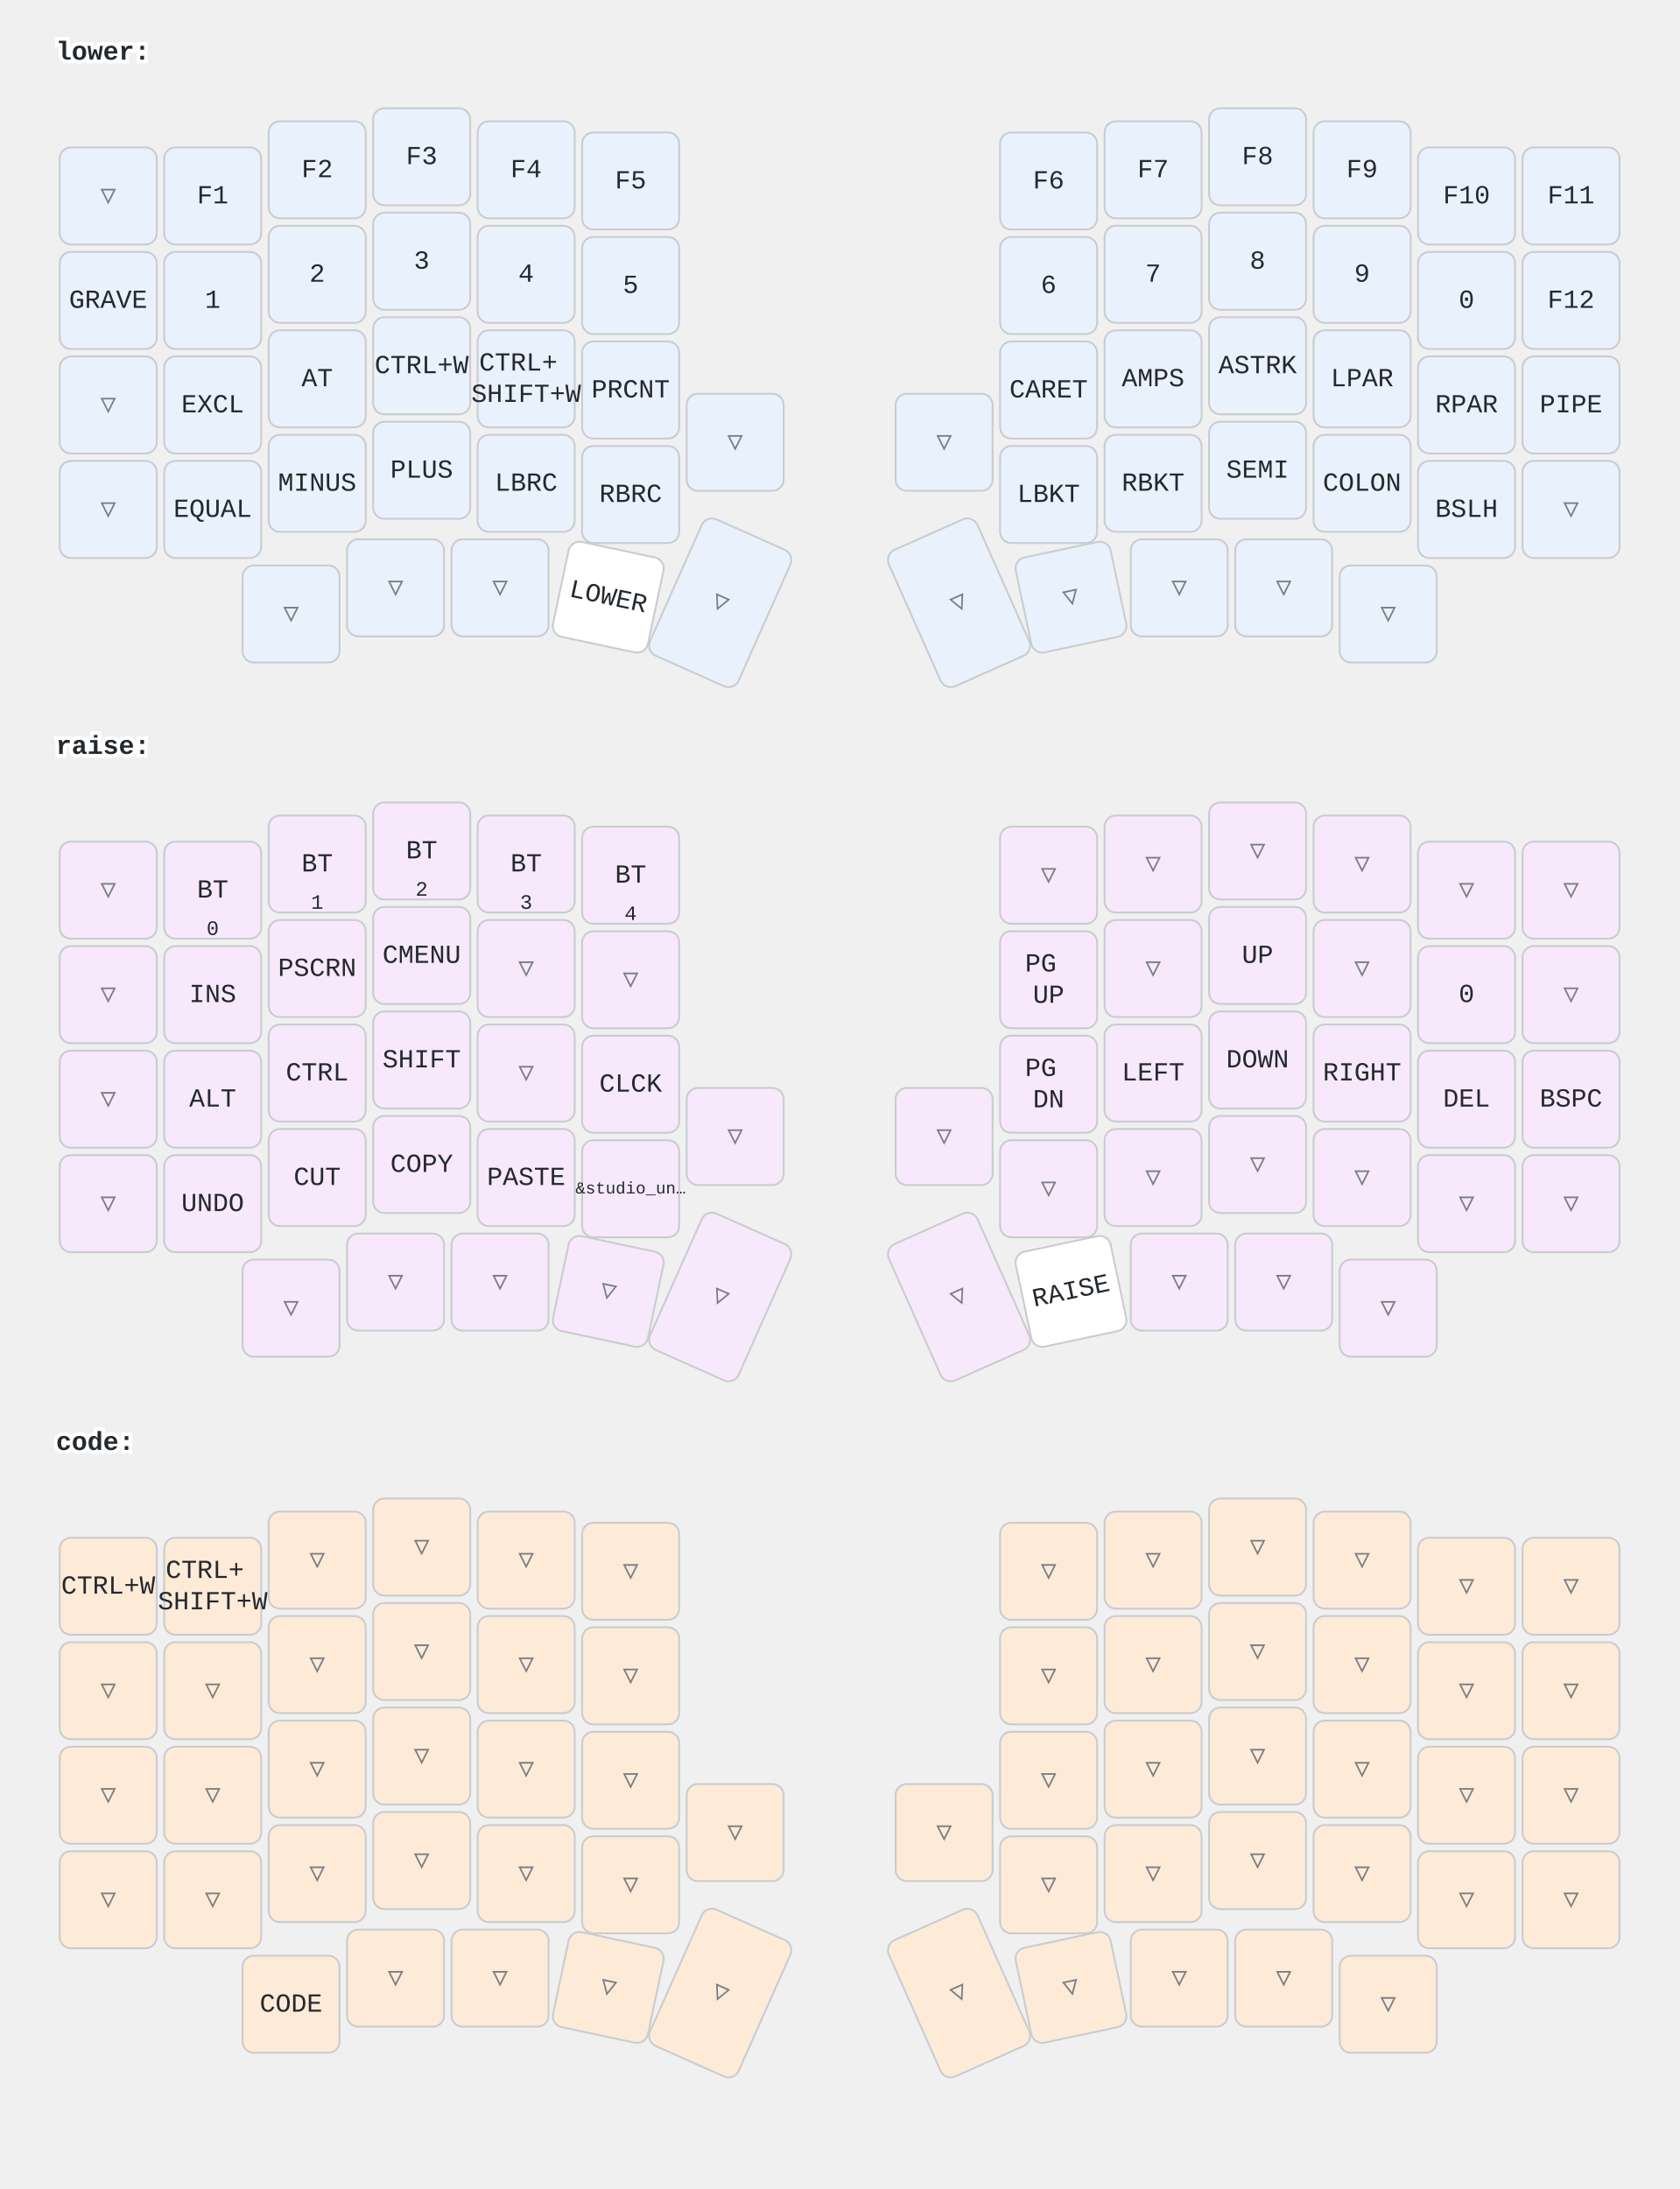
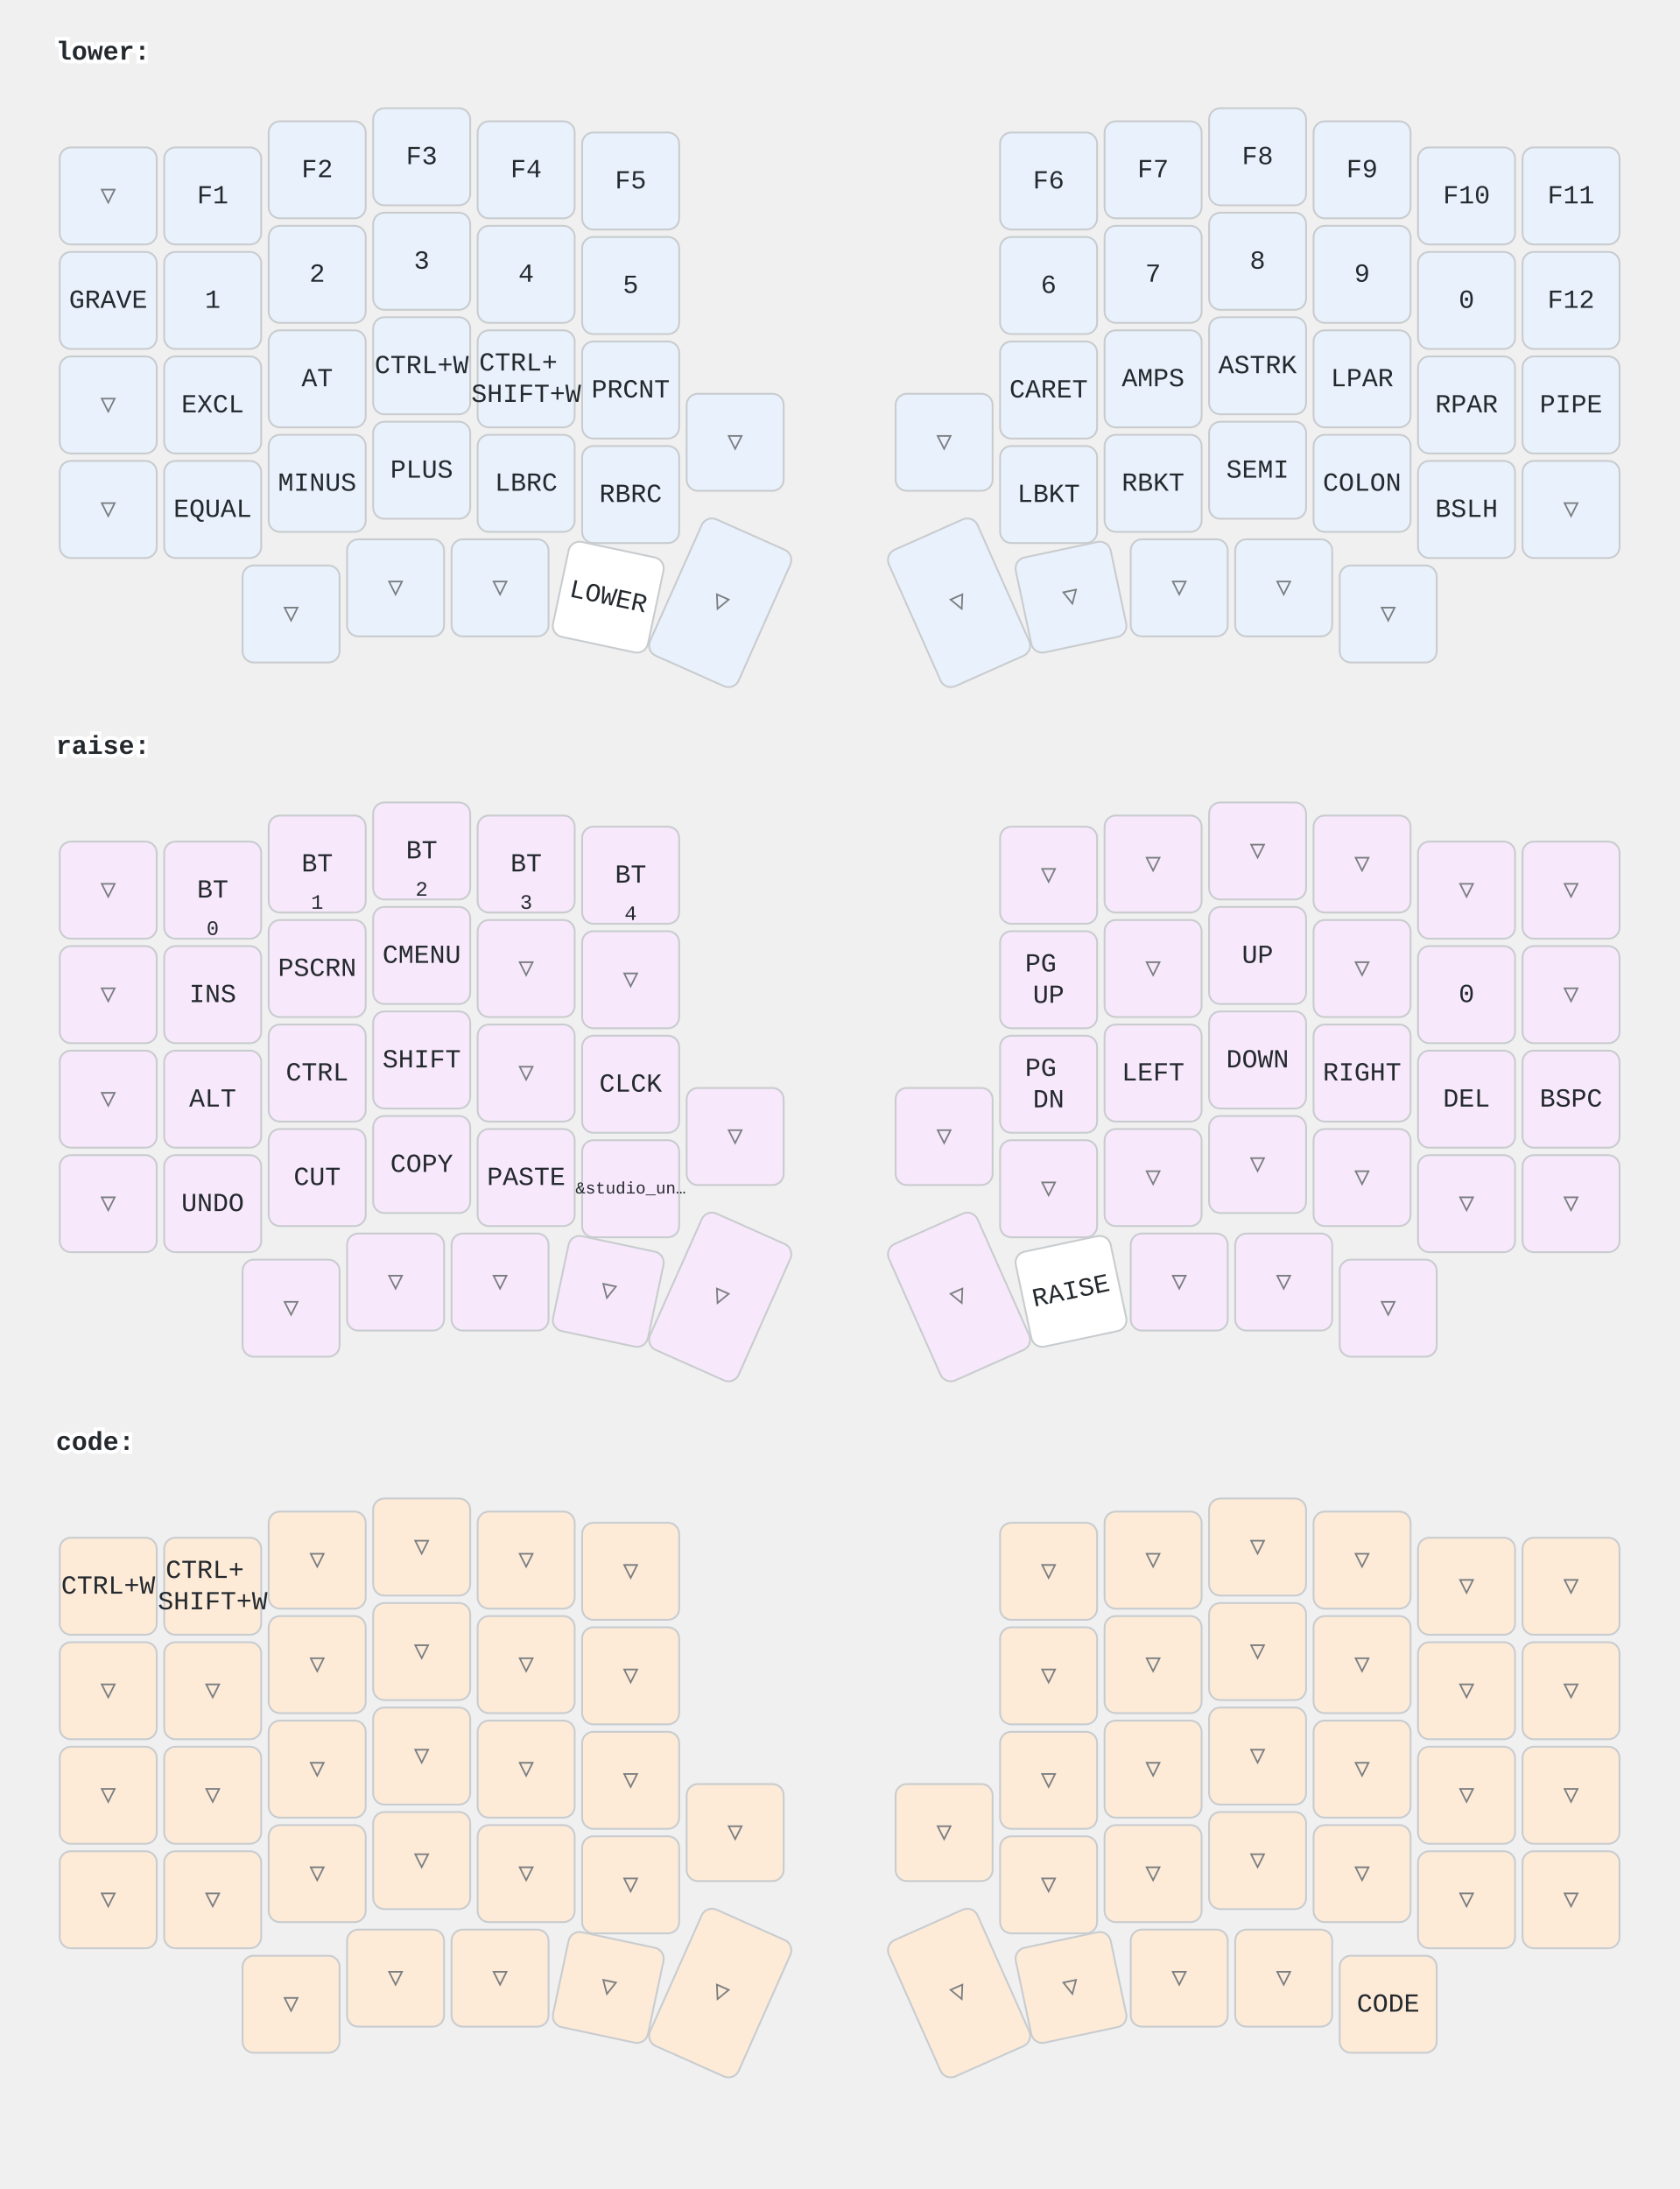
<svg xmlns="http://www.w3.org/2000/svg" width="900" height="1173" viewBox="0 0 900 1173" class="keymap">
  <style>/* inherit to force styles through use tags */
svg path {
    fill: inherit;
}

/* font and background color specifications */
svg.keymap {
    font-family: SFMono-Regular,Consolas,Liberation Mono,Menlo,monospace;
    font-size: 14px;
    font-kerning: normal;
    text-rendering: optimizeLegibility;
    fill: #24292e;
}

/* default key styling */
rect.key {
    fill: #f6f8fa;
}

rect.key, rect.combo {
    stroke: #c9cccf;
    stroke-width: 1;
}

/* default key side styling, only used is draw_key_sides is set */
rect.side {
    filter: brightness(90%);
}

/* color accent for combo boxes */
rect.combo, rect.combo-separate {
    fill: #cdf;
}

/* color accent for held keys */
rect.held, rect.combo.held {
    fill: #fdd;
}

/* color accent for ghost (optional) keys */
rect.ghost, rect.combo.ghost {
    stroke-dasharray: 4, 4;
    stroke-width: 2;
}

text {
    text-anchor: middle;
    dominant-baseline: middle;
}

/* styling for layer labels */
text.label {
    font-weight: bold;
    text-anchor: start;
    stroke: white;
    stroke-width: 4;
    paint-order: stroke;
}

/* styling for optional footer */
text.footer {
    text-anchor: end;
    dominant-baseline: auto;
    stroke: white;
    stroke-width: 4;
    paint-order: stroke;
}

/* styling for combo tap, and key non-tap label text */
text.combo, text.hold, text.shifted, text.left, text.right {
    font-size: 11px;
}

text.hold {
    text-anchor: middle;
    dominant-baseline: auto;
}

text.shifted {
    text-anchor: middle;
    dominant-baseline: hanging;
}

text.left {
    text-anchor: start;
}

text.right {
    text-anchor: end;
}

text.layer-activator {
    text-decoration: underline;
}

/* styling for hold/shifted label text in combo box */
text.combo.hold, text.combo.shifted, text.combo.left, text.combo.right {
    font-size: 8px;
}

/* lighter symbol for transparent keys */
text.trans {
    fill: #7b7e81;
}

/* styling for combo dendrons */
path.combo {
    stroke-width: 1;
    stroke: gray;
    fill: none;
}

/* Start Tabler Icons Cleanup */
/* cannot use height/width with glyphs */
.icon-tabler &gt; path {
    fill: inherit;
    stroke: inherit;
    stroke-width: 2;
}
/* hide tabler's default box */
.icon-tabler &gt; path[stroke="none"][fill="none"] {
    visibility: hidden;
}
/* End Tabler Icons Cleanup */

/* Render labels in uppercase for consistent legends */
text.key,
text.label,
text.combo,
text.hold,
text.shifted,
text.left,
text.right {
  text-transform: uppercase;
}

/* Per-layer key background hues (normal keys only) */
.layer-default rect.key:not(.held) { fill: hsl(42 70% 96%); }
.layer-lower rect.key:not(.held)   { fill: hsl(210 75% 95%); }
.layer-raise rect.key:not(.held)   { fill: hsl(285 70% 95%); }
.layer-code rect.key:not(.held)    { fill: hsl(30 90% 92%); }
.layer-adjust rect.key:not(.held)  { fill: hsl(145 55% 94%); }
.layer-hrm-on rect.key:not(.held)  { fill: hsl(140 55% 94%); }

/* Make held/layer-activator keys white */
.layer-default rect.key.held,
.layer-lower rect.key.held,
.layer-raise rect.key.held,
.layer-code rect.key.held,
.layer-adjust rect.key.held,
.layer-hrm-on rect.key.held {
  fill: #ffffff;
}
</style>
  <g transform="translate(30, 0)" class="layer-lower">
    <text x="0" y="28" class="label" id="lower">lower:</text>
    <g transform="translate(0, 56)">
      <g transform="translate(28, 49)" class="key trans keypos-0">
        <rect rx="6" ry="6" x="-26" y="-26" width="52" height="52" class="key trans" />
        <text x="0" y="0" class="key trans tap">▽</text>
      </g>
      <g transform="translate(84, 49)" class="key keypos-1">
        <rect rx="6" ry="6" x="-26" y="-26" width="52" height="52" class="key" />
        <text x="0" y="0" class="key tap">F1</text>
      </g>
      <g transform="translate(140, 35)" class="key keypos-2">
        <rect rx="6" ry="6" x="-26" y="-26" width="52" height="52" class="key" />
        <text x="0" y="0" class="key tap">F2</text>
      </g>
      <g transform="translate(196, 28)" class="key keypos-3">
        <rect rx="6" ry="6" x="-26" y="-26" width="52" height="52" class="key" />
        <text x="0" y="0" class="key tap">F3</text>
      </g>
      <g transform="translate(252, 35)" class="key keypos-4">
        <rect rx="6" ry="6" x="-26" y="-26" width="52" height="52" class="key" />
        <text x="0" y="0" class="key tap">F4</text>
      </g>
      <g transform="translate(308, 41)" class="key keypos-5">
        <rect rx="6" ry="6" x="-26" y="-26" width="52" height="52" class="key" />
        <text x="0" y="0" class="key tap">F5</text>
      </g>
      <g transform="translate(532, 41)" class="key keypos-6">
        <rect rx="6" ry="6" x="-26" y="-26" width="52" height="52" class="key" />
        <text x="0" y="0" class="key tap">F6</text>
      </g>
      <g transform="translate(588, 35)" class="key keypos-7">
        <rect rx="6" ry="6" x="-26" y="-26" width="52" height="52" class="key" />
        <text x="0" y="0" class="key tap">F7</text>
      </g>
      <g transform="translate(644, 28)" class="key keypos-8">
        <rect rx="6" ry="6" x="-26" y="-26" width="52" height="52" class="key" />
        <text x="0" y="0" class="key tap">F8</text>
      </g>
      <g transform="translate(700, 35)" class="key keypos-9">
        <rect rx="6" ry="6" x="-26" y="-26" width="52" height="52" class="key" />
        <text x="0" y="0" class="key tap">F9</text>
      </g>
      <g transform="translate(756, 49)" class="key keypos-10">
        <rect rx="6" ry="6" x="-26" y="-26" width="52" height="52" class="key" />
        <text x="0" y="0" class="key tap">F10</text>
      </g>
      <g transform="translate(812, 49)" class="key keypos-11">
        <rect rx="6" ry="6" x="-26" y="-26" width="52" height="52" class="key" />
        <text x="0" y="0" class="key tap">F11</text>
      </g>
      <g transform="translate(28, 105)" class="key keypos-12">
        <rect rx="6" ry="6" x="-26" y="-26" width="52" height="52" class="key" />
        <text x="0" y="0" class="key tap">GRAVE</text>
      </g>
      <g transform="translate(84, 105)" class="key keypos-13">
        <rect rx="6" ry="6" x="-26" y="-26" width="52" height="52" class="key" />
        <text x="0" y="0" class="key tap">1</text>
      </g>
      <g transform="translate(140, 91)" class="key keypos-14">
        <rect rx="6" ry="6" x="-26" y="-26" width="52" height="52" class="key" />
        <text x="0" y="0" class="key tap">2</text>
      </g>
      <g transform="translate(196, 84)" class="key keypos-15">
        <rect rx="6" ry="6" x="-26" y="-26" width="52" height="52" class="key" />
        <text x="0" y="0" class="key tap">3</text>
      </g>
      <g transform="translate(252, 91)" class="key keypos-16">
        <rect rx="6" ry="6" x="-26" y="-26" width="52" height="52" class="key" />
        <text x="0" y="0" class="key tap">4</text>
      </g>
      <g transform="translate(308, 97)" class="key keypos-17">
        <rect rx="6" ry="6" x="-26" y="-26" width="52" height="52" class="key" />
        <text x="0" y="0" class="key tap">5</text>
      </g>
      <g transform="translate(532, 97)" class="key keypos-18">
        <rect rx="6" ry="6" x="-26" y="-26" width="52" height="52" class="key" />
        <text x="0" y="0" class="key tap">6</text>
      </g>
      <g transform="translate(588, 91)" class="key keypos-19">
        <rect rx="6" ry="6" x="-26" y="-26" width="52" height="52" class="key" />
        <text x="0" y="0" class="key tap">7</text>
      </g>
      <g transform="translate(644, 84)" class="key keypos-20">
        <rect rx="6" ry="6" x="-26" y="-26" width="52" height="52" class="key" />
        <text x="0" y="0" class="key tap">8</text>
      </g>
      <g transform="translate(700, 91)" class="key keypos-21">
        <rect rx="6" ry="6" x="-26" y="-26" width="52" height="52" class="key" />
        <text x="0" y="0" class="key tap">9</text>
      </g>
      <g transform="translate(756, 105)" class="key keypos-22">
        <rect rx="6" ry="6" x="-26" y="-26" width="52" height="52" class="key" />
        <text x="0" y="0" class="key tap">0</text>
      </g>
      <g transform="translate(812, 105)" class="key keypos-23">
        <rect rx="6" ry="6" x="-26" y="-26" width="52" height="52" class="key" />
        <text x="0" y="0" class="key tap">F12</text>
      </g>
      <g transform="translate(28, 161)" class="key trans keypos-24">
        <rect rx="6" ry="6" x="-26" y="-26" width="52" height="52" class="key trans" />
        <text x="0" y="0" class="key trans tap">▽</text>
      </g>
      <g transform="translate(84, 161)" class="key keypos-25">
        <rect rx="6" ry="6" x="-26" y="-26" width="52" height="52" class="key" />
        <text x="0" y="0" class="key tap">EXCL</text>
      </g>
      <g transform="translate(140, 147)" class="key keypos-26">
        <rect rx="6" ry="6" x="-26" y="-26" width="52" height="52" class="key" />
        <text x="0" y="0" class="key tap">AT</text>
      </g>
      <g transform="translate(196, 140)" class="key keypos-27">
        <rect rx="6" ry="6" x="-26" y="-26" width="52" height="52" class="key" />
        <text x="0" y="0" class="key tap">CTRL+W</text>
      </g>
      <g transform="translate(252, 147)" class="key keypos-28">
        <rect rx="6" ry="6" x="-26" y="-26" width="52" height="52" class="key" />
        <text x="0" y="0" class="key tap">
          <tspan x="0" dy="-0.6em">CTRL+</tspan>
          <tspan x="0" dy="1.2em">SHIFT+W</tspan>
        </text>
      </g>
      <g transform="translate(308, 153)" class="key keypos-29">
        <rect rx="6" ry="6" x="-26" y="-26" width="52" height="52" class="key" />
        <text x="0" y="0" class="key tap">PRCNT</text>
      </g>
      <g transform="translate(532, 153)" class="key keypos-30">
        <rect rx="6" ry="6" x="-26" y="-26" width="52" height="52" class="key" />
        <text x="0" y="0" class="key tap">CARET</text>
      </g>
      <g transform="translate(588, 147)" class="key keypos-31">
        <rect rx="6" ry="6" x="-26" y="-26" width="52" height="52" class="key" />
        <text x="0" y="0" class="key tap">AMPS</text>
      </g>
      <g transform="translate(644, 140)" class="key keypos-32">
        <rect rx="6" ry="6" x="-26" y="-26" width="52" height="52" class="key" />
        <text x="0" y="0" class="key tap">ASTRK</text>
      </g>
      <g transform="translate(700, 147)" class="key keypos-33">
        <rect rx="6" ry="6" x="-26" y="-26" width="52" height="52" class="key" />
        <text x="0" y="0" class="key tap">LPAR</text>
      </g>
      <g transform="translate(756, 161)" class="key keypos-34">
        <rect rx="6" ry="6" x="-26" y="-26" width="52" height="52" class="key" />
        <text x="0" y="0" class="key tap">RPAR</text>
      </g>
      <g transform="translate(812, 161)" class="key keypos-35">
        <rect rx="6" ry="6" x="-26" y="-26" width="52" height="52" class="key" />
        <text x="0" y="0" class="key tap">PIPE</text>
      </g>
      <g transform="translate(28, 217)" class="key trans keypos-36">
        <rect rx="6" ry="6" x="-26" y="-26" width="52" height="52" class="key trans" />
        <text x="0" y="0" class="key trans tap">▽</text>
      </g>
      <g transform="translate(84, 217)" class="key keypos-37">
        <rect rx="6" ry="6" x="-26" y="-26" width="52" height="52" class="key" />
        <text x="0" y="0" class="key tap">EQUAL</text>
      </g>
      <g transform="translate(140, 203)" class="key keypos-38">
        <rect rx="6" ry="6" x="-26" y="-26" width="52" height="52" class="key" />
        <text x="0" y="0" class="key tap">MINUS</text>
      </g>
      <g transform="translate(196, 196)" class="key keypos-39">
        <rect rx="6" ry="6" x="-26" y="-26" width="52" height="52" class="key" />
        <text x="0" y="0" class="key tap">PLUS</text>
      </g>
      <g transform="translate(252, 203)" class="key keypos-40">
        <rect rx="6" ry="6" x="-26" y="-26" width="52" height="52" class="key" />
        <text x="0" y="0" class="key tap">LBRC</text>
      </g>
      <g transform="translate(308, 209)" class="key keypos-41">
        <rect rx="6" ry="6" x="-26" y="-26" width="52" height="52" class="key" />
        <text x="0" y="0" class="key tap">RBRC</text>
      </g>
      <g transform="translate(364, 181)" class="key trans keypos-42">
        <rect rx="6" ry="6" x="-26" y="-26" width="52" height="52" class="key trans" />
        <text x="0" y="0" class="key trans tap">▽</text>
      </g>
      <g transform="translate(476, 181)" class="key trans keypos-43">
        <rect rx="6" ry="6" x="-26" y="-26" width="52" height="52" class="key trans" />
        <text x="0" y="0" class="key trans tap">▽</text>
      </g>
      <g transform="translate(532, 209)" class="key keypos-44">
        <rect rx="6" ry="6" x="-26" y="-26" width="52" height="52" class="key" />
        <text x="0" y="0" class="key tap">LBKT</text>
      </g>
      <g transform="translate(588, 203)" class="key keypos-45">
        <rect rx="6" ry="6" x="-26" y="-26" width="52" height="52" class="key" />
        <text x="0" y="0" class="key tap">RBKT</text>
      </g>
      <g transform="translate(644, 196)" class="key keypos-46">
        <rect rx="6" ry="6" x="-26" y="-26" width="52" height="52" class="key" />
        <text x="0" y="0" class="key tap">SEMI</text>
      </g>
      <g transform="translate(700, 203)" class="key keypos-47">
        <rect rx="6" ry="6" x="-26" y="-26" width="52" height="52" class="key" />
        <text x="0" y="0" class="key tap">COLON</text>
      </g>
      <g transform="translate(756, 217)" class="key keypos-48">
        <rect rx="6" ry="6" x="-26" y="-26" width="52" height="52" class="key" />
        <text x="0" y="0" class="key tap">BSLH</text>
      </g>
      <g transform="translate(812, 217)" class="key trans keypos-49">
        <rect rx="6" ry="6" x="-26" y="-26" width="52" height="52" class="key trans" />
        <text x="0" y="0" class="key trans tap">▽</text>
      </g>
      <g transform="translate(126, 273)" class="key trans keypos-50">
        <rect rx="6" ry="6" x="-26" y="-26" width="52" height="52" class="key trans" />
        <text x="0" y="0" class="key trans tap">▽</text>
      </g>
      <g transform="translate(182, 259)" class="key trans keypos-51">
        <rect rx="6" ry="6" x="-26" y="-26" width="52" height="52" class="key trans" />
        <text x="0" y="0" class="key trans tap">▽</text>
      </g>
      <g transform="translate(238, 259)" class="key trans keypos-52">
        <rect rx="6" ry="6" x="-26" y="-26" width="52" height="52" class="key trans" />
        <text x="0" y="0" class="key trans tap">▽</text>
      </g>
      <g transform="translate(296, 264) rotate(12.0)" class="key held keypos-53">
        <rect rx="6" ry="6" x="-26" y="-26" width="52" height="52" class="key held" />
        <text x="0" y="0" class="key held tap">LOWER</text>
      </g>
      <g transform="translate(356, 267) rotate(24.0)" class="key trans keypos-54">
        <rect rx="6" ry="6" x="-26" y="-40" width="52" height="80" class="key trans" />
        <text x="0" y="0" class="key trans tap">▽</text>
      </g>
      <g transform="translate(484, 267) rotate(-24.0)" class="key trans keypos-55">
        <rect rx="6" ry="6" x="-26" y="-40" width="52" height="80" class="key trans" />
        <text x="0" y="0" class="key trans tap">▽</text>
      </g>
      <g transform="translate(544, 264) rotate(-12.0)" class="key trans keypos-56">
        <rect rx="6" ry="6" x="-26" y="-26" width="52" height="52" class="key trans" />
        <text x="0" y="0" class="key trans tap">▽</text>
      </g>
      <g transform="translate(602, 259)" class="key trans keypos-57">
        <rect rx="6" ry="6" x="-26" y="-26" width="52" height="52" class="key trans" />
        <text x="0" y="0" class="key trans tap">▽</text>
      </g>
      <g transform="translate(658, 259)" class="key trans keypos-58">
        <rect rx="6" ry="6" x="-26" y="-26" width="52" height="52" class="key trans" />
        <text x="0" y="0" class="key trans tap">▽</text>
      </g>
      <g transform="translate(714, 273)" class="key trans keypos-59">
        <rect rx="6" ry="6" x="-26" y="-26" width="52" height="52" class="key trans" />
        <text x="0" y="0" class="key trans tap">▽</text>
      </g>
    </g>
  </g>
  <g transform="translate(30, 372)" class="layer-raise">
    <text x="0" y="28" class="label" id="raise">raise:</text>
    <g transform="translate(0, 56)">
      <g transform="translate(28, 49)" class="key trans keypos-0">
        <rect rx="6" ry="6" x="-26" y="-26" width="52" height="52" class="key trans" />
        <text x="0" y="0" class="key trans tap">▽</text>
      </g>
      <g transform="translate(84, 49)" class="key keypos-1">
        <rect rx="6" ry="6" x="-26" y="-26" width="52" height="52" class="key" />
        <text x="0" y="0" class="key tap">BT</text>
        <text x="0" y="24" class="key hold">0</text>
      </g>
      <g transform="translate(140, 35)" class="key keypos-2">
        <rect rx="6" ry="6" x="-26" y="-26" width="52" height="52" class="key" />
        <text x="0" y="0" class="key tap">BT</text>
        <text x="0" y="24" class="key hold">1</text>
      </g>
      <g transform="translate(196, 28)" class="key keypos-3">
        <rect rx="6" ry="6" x="-26" y="-26" width="52" height="52" class="key" />
        <text x="0" y="0" class="key tap">BT</text>
        <text x="0" y="24" class="key hold">2</text>
      </g>
      <g transform="translate(252, 35)" class="key keypos-4">
        <rect rx="6" ry="6" x="-26" y="-26" width="52" height="52" class="key" />
        <text x="0" y="0" class="key tap">BT</text>
        <text x="0" y="24" class="key hold">3</text>
      </g>
      <g transform="translate(308, 41)" class="key keypos-5">
        <rect rx="6" ry="6" x="-26" y="-26" width="52" height="52" class="key" />
        <text x="0" y="0" class="key tap">BT</text>
        <text x="0" y="24" class="key hold">4</text>
      </g>
      <g transform="translate(532, 41)" class="key trans keypos-6">
        <rect rx="6" ry="6" x="-26" y="-26" width="52" height="52" class="key trans" />
        <text x="0" y="0" class="key trans tap">▽</text>
      </g>
      <g transform="translate(588, 35)" class="key trans keypos-7">
        <rect rx="6" ry="6" x="-26" y="-26" width="52" height="52" class="key trans" />
        <text x="0" y="0" class="key trans tap">▽</text>
      </g>
      <g transform="translate(644, 28)" class="key trans keypos-8">
        <rect rx="6" ry="6" x="-26" y="-26" width="52" height="52" class="key trans" />
        <text x="0" y="0" class="key trans tap">▽</text>
      </g>
      <g transform="translate(700, 35)" class="key trans keypos-9">
        <rect rx="6" ry="6" x="-26" y="-26" width="52" height="52" class="key trans" />
        <text x="0" y="0" class="key trans tap">▽</text>
      </g>
      <g transform="translate(756, 49)" class="key trans keypos-10">
        <rect rx="6" ry="6" x="-26" y="-26" width="52" height="52" class="key trans" />
        <text x="0" y="0" class="key trans tap">▽</text>
      </g>
      <g transform="translate(812, 49)" class="key trans keypos-11">
        <rect rx="6" ry="6" x="-26" y="-26" width="52" height="52" class="key trans" />
        <text x="0" y="0" class="key trans tap">▽</text>
      </g>
      <g transform="translate(28, 105)" class="key trans keypos-12">
        <rect rx="6" ry="6" x="-26" y="-26" width="52" height="52" class="key trans" />
        <text x="0" y="0" class="key trans tap">▽</text>
      </g>
      <g transform="translate(84, 105)" class="key keypos-13">
        <rect rx="6" ry="6" x="-26" y="-26" width="52" height="52" class="key" />
        <text x="0" y="0" class="key tap">INS</text>
      </g>
      <g transform="translate(140, 91)" class="key keypos-14">
        <rect rx="6" ry="6" x="-26" y="-26" width="52" height="52" class="key" />
        <text x="0" y="0" class="key tap">PSCRN</text>
      </g>
      <g transform="translate(196, 84)" class="key keypos-15">
        <rect rx="6" ry="6" x="-26" y="-26" width="52" height="52" class="key" />
        <text x="0" y="0" class="key tap">CMENU</text>
      </g>
      <g transform="translate(252, 91)" class="key trans keypos-16">
        <rect rx="6" ry="6" x="-26" y="-26" width="52" height="52" class="key trans" />
        <text x="0" y="0" class="key trans tap">▽</text>
      </g>
      <g transform="translate(308, 97)" class="key trans keypos-17">
        <rect rx="6" ry="6" x="-26" y="-26" width="52" height="52" class="key trans" />
        <text x="0" y="0" class="key trans tap">▽</text>
      </g>
      <g transform="translate(532, 97)" class="key keypos-18">
        <rect rx="6" ry="6" x="-26" y="-26" width="52" height="52" class="key" />
        <text x="0" y="0" class="key tap">
          <tspan x="0" dy="-0.6em">PG</tspan>
          <tspan x="0" dy="1.2em">UP</tspan>
        </text>
      </g>
      <g transform="translate(588, 91)" class="key trans keypos-19">
        <rect rx="6" ry="6" x="-26" y="-26" width="52" height="52" class="key trans" />
        <text x="0" y="0" class="key trans tap">▽</text>
      </g>
      <g transform="translate(644, 84)" class="key keypos-20">
        <rect rx="6" ry="6" x="-26" y="-26" width="52" height="52" class="key" />
        <text x="0" y="0" class="key tap">UP</text>
      </g>
      <g transform="translate(700, 91)" class="key trans keypos-21">
        <rect rx="6" ry="6" x="-26" y="-26" width="52" height="52" class="key trans" />
        <text x="0" y="0" class="key trans tap">▽</text>
      </g>
      <g transform="translate(756, 105)" class="key keypos-22">
        <rect rx="6" ry="6" x="-26" y="-26" width="52" height="52" class="key" />
        <text x="0" y="0" class="key tap">0</text>
      </g>
      <g transform="translate(812, 105)" class="key trans keypos-23">
        <rect rx="6" ry="6" x="-26" y="-26" width="52" height="52" class="key trans" />
        <text x="0" y="0" class="key trans tap">▽</text>
      </g>
      <g transform="translate(28, 161)" class="key trans keypos-24">
        <rect rx="6" ry="6" x="-26" y="-26" width="52" height="52" class="key trans" />
        <text x="0" y="0" class="key trans tap">▽</text>
      </g>
      <g transform="translate(84, 161)" class="key keypos-25">
        <rect rx="6" ry="6" x="-26" y="-26" width="52" height="52" class="key" />
        <text x="0" y="0" class="key tap">ALT</text>
      </g>
      <g transform="translate(140, 147)" class="key keypos-26">
        <rect rx="6" ry="6" x="-26" y="-26" width="52" height="52" class="key" />
        <text x="0" y="0" class="key tap">CTRL</text>
      </g>
      <g transform="translate(196, 140)" class="key keypos-27">
        <rect rx="6" ry="6" x="-26" y="-26" width="52" height="52" class="key" />
        <text x="0" y="0" class="key tap">SHIFT</text>
      </g>
      <g transform="translate(252, 147)" class="key trans keypos-28">
        <rect rx="6" ry="6" x="-26" y="-26" width="52" height="52" class="key trans" />
        <text x="0" y="0" class="key trans tap">▽</text>
      </g>
      <g transform="translate(308, 153)" class="key keypos-29">
        <rect rx="6" ry="6" x="-26" y="-26" width="52" height="52" class="key" />
        <text x="0" y="0" class="key tap">CLCK</text>
      </g>
      <g transform="translate(532, 153)" class="key keypos-30">
        <rect rx="6" ry="6" x="-26" y="-26" width="52" height="52" class="key" />
        <text x="0" y="0" class="key tap">
          <tspan x="0" dy="-0.6em">PG</tspan>
          <tspan x="0" dy="1.2em">DN</tspan>
        </text>
      </g>
      <g transform="translate(588, 147)" class="key keypos-31">
        <rect rx="6" ry="6" x="-26" y="-26" width="52" height="52" class="key" />
        <text x="0" y="0" class="key tap">LEFT</text>
      </g>
      <g transform="translate(644, 140)" class="key keypos-32">
        <rect rx="6" ry="6" x="-26" y="-26" width="52" height="52" class="key" />
        <text x="0" y="0" class="key tap">DOWN</text>
      </g>
      <g transform="translate(700, 147)" class="key keypos-33">
        <rect rx="6" ry="6" x="-26" y="-26" width="52" height="52" class="key" />
        <text x="0" y="0" class="key tap">RIGHT</text>
      </g>
      <g transform="translate(756, 161)" class="key keypos-34">
        <rect rx="6" ry="6" x="-26" y="-26" width="52" height="52" class="key" />
        <text x="0" y="0" class="key tap">DEL</text>
      </g>
      <g transform="translate(812, 161)" class="key keypos-35">
        <rect rx="6" ry="6" x="-26" y="-26" width="52" height="52" class="key" />
        <text x="0" y="0" class="key tap">BSPC</text>
      </g>
      <g transform="translate(28, 217)" class="key trans keypos-36">
        <rect rx="6" ry="6" x="-26" y="-26" width="52" height="52" class="key trans" />
        <text x="0" y="0" class="key trans tap">▽</text>
      </g>
      <g transform="translate(84, 217)" class="key keypos-37">
        <rect rx="6" ry="6" x="-26" y="-26" width="52" height="52" class="key" />
        <text x="0" y="0" class="key tap">UNDO</text>
      </g>
      <g transform="translate(140, 203)" class="key keypos-38">
        <rect rx="6" ry="6" x="-26" y="-26" width="52" height="52" class="key" />
        <text x="0" y="0" class="key tap">CUT</text>
      </g>
      <g transform="translate(196, 196)" class="key keypos-39">
        <rect rx="6" ry="6" x="-26" y="-26" width="52" height="52" class="key" />
        <text x="0" y="0" class="key tap">COPY</text>
      </g>
      <g transform="translate(252, 203)" class="key keypos-40">
        <rect rx="6" ry="6" x="-26" y="-26" width="52" height="52" class="key" />
        <text x="0" y="0" class="key tap">PASTE</text>
      </g>
      <g transform="translate(308, 209)" class="key keypos-41">
        <rect rx="6" ry="6" x="-26" y="-26" width="52" height="52" class="key" />
        <text x="0" y="0" class="key tap">
          <tspan style="font-size: 64%">&amp;studio_un…</tspan>
        </text>
      </g>
      <g transform="translate(364, 181)" class="key trans keypos-42">
        <rect rx="6" ry="6" x="-26" y="-26" width="52" height="52" class="key trans" />
        <text x="0" y="0" class="key trans tap">▽</text>
      </g>
      <g transform="translate(476, 181)" class="key trans keypos-43">
        <rect rx="6" ry="6" x="-26" y="-26" width="52" height="52" class="key trans" />
        <text x="0" y="0" class="key trans tap">▽</text>
      </g>
      <g transform="translate(532, 209)" class="key trans keypos-44">
        <rect rx="6" ry="6" x="-26" y="-26" width="52" height="52" class="key trans" />
        <text x="0" y="0" class="key trans tap">▽</text>
      </g>
      <g transform="translate(588, 203)" class="key trans keypos-45">
        <rect rx="6" ry="6" x="-26" y="-26" width="52" height="52" class="key trans" />
        <text x="0" y="0" class="key trans tap">▽</text>
      </g>
      <g transform="translate(644, 196)" class="key trans keypos-46">
        <rect rx="6" ry="6" x="-26" y="-26" width="52" height="52" class="key trans" />
        <text x="0" y="0" class="key trans tap">▽</text>
      </g>
      <g transform="translate(700, 203)" class="key trans keypos-47">
        <rect rx="6" ry="6" x="-26" y="-26" width="52" height="52" class="key trans" />
        <text x="0" y="0" class="key trans tap">▽</text>
      </g>
      <g transform="translate(756, 217)" class="key trans keypos-48">
        <rect rx="6" ry="6" x="-26" y="-26" width="52" height="52" class="key trans" />
        <text x="0" y="0" class="key trans tap">▽</text>
      </g>
      <g transform="translate(812, 217)" class="key trans keypos-49">
        <rect rx="6" ry="6" x="-26" y="-26" width="52" height="52" class="key trans" />
        <text x="0" y="0" class="key trans tap">▽</text>
      </g>
      <g transform="translate(126, 273)" class="key trans keypos-50">
        <rect rx="6" ry="6" x="-26" y="-26" width="52" height="52" class="key trans" />
        <text x="0" y="0" class="key trans tap">▽</text>
      </g>
      <g transform="translate(182, 259)" class="key trans keypos-51">
        <rect rx="6" ry="6" x="-26" y="-26" width="52" height="52" class="key trans" />
        <text x="0" y="0" class="key trans tap">▽</text>
      </g>
      <g transform="translate(238, 259)" class="key trans keypos-52">
        <rect rx="6" ry="6" x="-26" y="-26" width="52" height="52" class="key trans" />
        <text x="0" y="0" class="key trans tap">▽</text>
      </g>
      <g transform="translate(296, 264) rotate(12.0)" class="key trans keypos-53">
        <rect rx="6" ry="6" x="-26" y="-26" width="52" height="52" class="key trans" />
        <text x="0" y="0" class="key trans tap">▽</text>
      </g>
      <g transform="translate(356, 267) rotate(24.0)" class="key trans keypos-54">
        <rect rx="6" ry="6" x="-26" y="-40" width="52" height="80" class="key trans" />
        <text x="0" y="0" class="key trans tap">▽</text>
      </g>
      <g transform="translate(484, 267) rotate(-24.0)" class="key trans keypos-55">
        <rect rx="6" ry="6" x="-26" y="-40" width="52" height="80" class="key trans" />
        <text x="0" y="0" class="key trans tap">▽</text>
      </g>
      <g transform="translate(544, 264) rotate(-12.0)" class="key held keypos-56">
        <rect rx="6" ry="6" x="-26" y="-26" width="52" height="52" class="key held" />
        <text x="0" y="0" class="key held tap">RAISE</text>
      </g>
      <g transform="translate(602, 259)" class="key trans keypos-57">
        <rect rx="6" ry="6" x="-26" y="-26" width="52" height="52" class="key trans" />
        <text x="0" y="0" class="key trans tap">▽</text>
      </g>
      <g transform="translate(658, 259)" class="key trans keypos-58">
        <rect rx="6" ry="6" x="-26" y="-26" width="52" height="52" class="key trans" />
        <text x="0" y="0" class="key trans tap">▽</text>
      </g>
      <g transform="translate(714, 273)" class="key trans keypos-59">
        <rect rx="6" ry="6" x="-26" y="-26" width="52" height="52" class="key trans" />
        <text x="0" y="0" class="key trans tap">▽</text>
      </g>
    </g>
  </g>
  <g transform="translate(30, 745)" class="layer-code">
    <text x="0" y="28" class="label" id="code">code:</text>
    <g transform="translate(0, 56)">
      <g transform="translate(28, 49)" class="key keypos-0">
        <rect rx="6" ry="6" x="-26" y="-26" width="52" height="52" class="key" />
        <text x="0" y="0" class="key tap">CTRL+W</text>
      </g>
      <g transform="translate(84, 49)" class="key keypos-1">
        <rect rx="6" ry="6" x="-26" y="-26" width="52" height="52" class="key" />
        <text x="0" y="0" class="key tap">
          <tspan x="0" dy="-0.6em">CTRL+</tspan>
          <tspan x="0" dy="1.2em">SHIFT+W</tspan>
        </text>
      </g>
      <g transform="translate(140, 35)" class="key trans keypos-2">
        <rect rx="6" ry="6" x="-26" y="-26" width="52" height="52" class="key trans" />
        <text x="0" y="0" class="key trans tap">▽</text>
      </g>
      <g transform="translate(196, 28)" class="key trans keypos-3">
        <rect rx="6" ry="6" x="-26" y="-26" width="52" height="52" class="key trans" />
        <text x="0" y="0" class="key trans tap">▽</text>
      </g>
      <g transform="translate(252, 35)" class="key trans keypos-4">
        <rect rx="6" ry="6" x="-26" y="-26" width="52" height="52" class="key trans" />
        <text x="0" y="0" class="key trans tap">▽</text>
      </g>
      <g transform="translate(308, 41)" class="key trans keypos-5">
        <rect rx="6" ry="6" x="-26" y="-26" width="52" height="52" class="key trans" />
        <text x="0" y="0" class="key trans tap">▽</text>
      </g>
      <g transform="translate(532, 41)" class="key trans keypos-6">
        <rect rx="6" ry="6" x="-26" y="-26" width="52" height="52" class="key trans" />
        <text x="0" y="0" class="key trans tap">▽</text>
      </g>
      <g transform="translate(588, 35)" class="key trans keypos-7">
        <rect rx="6" ry="6" x="-26" y="-26" width="52" height="52" class="key trans" />
        <text x="0" y="0" class="key trans tap">▽</text>
      </g>
      <g transform="translate(644, 28)" class="key trans keypos-8">
        <rect rx="6" ry="6" x="-26" y="-26" width="52" height="52" class="key trans" />
        <text x="0" y="0" class="key trans tap">▽</text>
      </g>
      <g transform="translate(700, 35)" class="key trans keypos-9">
        <rect rx="6" ry="6" x="-26" y="-26" width="52" height="52" class="key trans" />
        <text x="0" y="0" class="key trans tap">▽</text>
      </g>
      <g transform="translate(756, 49)" class="key trans keypos-10">
        <rect rx="6" ry="6" x="-26" y="-26" width="52" height="52" class="key trans" />
        <text x="0" y="0" class="key trans tap">▽</text>
      </g>
      <g transform="translate(812, 49)" class="key trans keypos-11">
        <rect rx="6" ry="6" x="-26" y="-26" width="52" height="52" class="key trans" />
        <text x="0" y="0" class="key trans tap">▽</text>
      </g>
      <g transform="translate(28, 105)" class="key trans keypos-12">
        <rect rx="6" ry="6" x="-26" y="-26" width="52" height="52" class="key trans" />
        <text x="0" y="0" class="key trans tap">▽</text>
      </g>
      <g transform="translate(84, 105)" class="key trans keypos-13">
        <rect rx="6" ry="6" x="-26" y="-26" width="52" height="52" class="key trans" />
        <text x="0" y="0" class="key trans tap">▽</text>
      </g>
      <g transform="translate(140, 91)" class="key trans keypos-14">
        <rect rx="6" ry="6" x="-26" y="-26" width="52" height="52" class="key trans" />
        <text x="0" y="0" class="key trans tap">▽</text>
      </g>
      <g transform="translate(196, 84)" class="key trans keypos-15">
        <rect rx="6" ry="6" x="-26" y="-26" width="52" height="52" class="key trans" />
        <text x="0" y="0" class="key trans tap">▽</text>
      </g>
      <g transform="translate(252, 91)" class="key trans keypos-16">
        <rect rx="6" ry="6" x="-26" y="-26" width="52" height="52" class="key trans" />
        <text x="0" y="0" class="key trans tap">▽</text>
      </g>
      <g transform="translate(308, 97)" class="key trans keypos-17">
        <rect rx="6" ry="6" x="-26" y="-26" width="52" height="52" class="key trans" />
        <text x="0" y="0" class="key trans tap">▽</text>
      </g>
      <g transform="translate(532, 97)" class="key trans keypos-18">
        <rect rx="6" ry="6" x="-26" y="-26" width="52" height="52" class="key trans" />
        <text x="0" y="0" class="key trans tap">▽</text>
      </g>
      <g transform="translate(588, 91)" class="key trans keypos-19">
        <rect rx="6" ry="6" x="-26" y="-26" width="52" height="52" class="key trans" />
        <text x="0" y="0" class="key trans tap">▽</text>
      </g>
      <g transform="translate(644, 84)" class="key trans keypos-20">
        <rect rx="6" ry="6" x="-26" y="-26" width="52" height="52" class="key trans" />
        <text x="0" y="0" class="key trans tap">▽</text>
      </g>
      <g transform="translate(700, 91)" class="key trans keypos-21">
        <rect rx="6" ry="6" x="-26" y="-26" width="52" height="52" class="key trans" />
        <text x="0" y="0" class="key trans tap">▽</text>
      </g>
      <g transform="translate(756, 105)" class="key trans keypos-22">
        <rect rx="6" ry="6" x="-26" y="-26" width="52" height="52" class="key trans" />
        <text x="0" y="0" class="key trans tap">▽</text>
      </g>
      <g transform="translate(812, 105)" class="key trans keypos-23">
        <rect rx="6" ry="6" x="-26" y="-26" width="52" height="52" class="key trans" />
        <text x="0" y="0" class="key trans tap">▽</text>
      </g>
      <g transform="translate(28, 161)" class="key trans keypos-24">
        <rect rx="6" ry="6" x="-26" y="-26" width="52" height="52" class="key trans" />
        <text x="0" y="0" class="key trans tap">▽</text>
      </g>
      <g transform="translate(84, 161)" class="key trans keypos-25">
        <rect rx="6" ry="6" x="-26" y="-26" width="52" height="52" class="key trans" />
        <text x="0" y="0" class="key trans tap">▽</text>
      </g>
      <g transform="translate(140, 147)" class="key trans keypos-26">
        <rect rx="6" ry="6" x="-26" y="-26" width="52" height="52" class="key trans" />
        <text x="0" y="0" class="key trans tap">▽</text>
      </g>
      <g transform="translate(196, 140)" class="key trans keypos-27">
        <rect rx="6" ry="6" x="-26" y="-26" width="52" height="52" class="key trans" />
        <text x="0" y="0" class="key trans tap">▽</text>
      </g>
      <g transform="translate(252, 147)" class="key trans keypos-28">
        <rect rx="6" ry="6" x="-26" y="-26" width="52" height="52" class="key trans" />
        <text x="0" y="0" class="key trans tap">▽</text>
      </g>
      <g transform="translate(308, 153)" class="key trans keypos-29">
        <rect rx="6" ry="6" x="-26" y="-26" width="52" height="52" class="key trans" />
        <text x="0" y="0" class="key trans tap">▽</text>
      </g>
      <g transform="translate(532, 153)" class="key trans keypos-30">
        <rect rx="6" ry="6" x="-26" y="-26" width="52" height="52" class="key trans" />
        <text x="0" y="0" class="key trans tap">▽</text>
      </g>
      <g transform="translate(588, 147)" class="key trans keypos-31">
        <rect rx="6" ry="6" x="-26" y="-26" width="52" height="52" class="key trans" />
        <text x="0" y="0" class="key trans tap">▽</text>
      </g>
      <g transform="translate(644, 140)" class="key trans keypos-32">
        <rect rx="6" ry="6" x="-26" y="-26" width="52" height="52" class="key trans" />
        <text x="0" y="0" class="key trans tap">▽</text>
      </g>
      <g transform="translate(700, 147)" class="key trans keypos-33">
        <rect rx="6" ry="6" x="-26" y="-26" width="52" height="52" class="key trans" />
        <text x="0" y="0" class="key trans tap">▽</text>
      </g>
      <g transform="translate(756, 161)" class="key trans keypos-34">
        <rect rx="6" ry="6" x="-26" y="-26" width="52" height="52" class="key trans" />
        <text x="0" y="0" class="key trans tap">▽</text>
      </g>
      <g transform="translate(812, 161)" class="key trans keypos-35">
        <rect rx="6" ry="6" x="-26" y="-26" width="52" height="52" class="key trans" />
        <text x="0" y="0" class="key trans tap">▽</text>
      </g>
      <g transform="translate(28, 217)" class="key trans keypos-36">
        <rect rx="6" ry="6" x="-26" y="-26" width="52" height="52" class="key trans" />
        <text x="0" y="0" class="key trans tap">▽</text>
      </g>
      <g transform="translate(84, 217)" class="key trans keypos-37">
        <rect rx="6" ry="6" x="-26" y="-26" width="52" height="52" class="key trans" />
        <text x="0" y="0" class="key trans tap">▽</text>
      </g>
      <g transform="translate(140, 203)" class="key trans keypos-38">
        <rect rx="6" ry="6" x="-26" y="-26" width="52" height="52" class="key trans" />
        <text x="0" y="0" class="key trans tap">▽</text>
      </g>
      <g transform="translate(196, 196)" class="key trans keypos-39">
        <rect rx="6" ry="6" x="-26" y="-26" width="52" height="52" class="key trans" />
        <text x="0" y="0" class="key trans tap">▽</text>
      </g>
      <g transform="translate(252, 203)" class="key trans keypos-40">
        <rect rx="6" ry="6" x="-26" y="-26" width="52" height="52" class="key trans" />
        <text x="0" y="0" class="key trans tap">▽</text>
      </g>
      <g transform="translate(308, 209)" class="key trans keypos-41">
        <rect rx="6" ry="6" x="-26" y="-26" width="52" height="52" class="key trans" />
        <text x="0" y="0" class="key trans tap">▽</text>
      </g>
      <g transform="translate(364, 181)" class="key trans keypos-42">
        <rect rx="6" ry="6" x="-26" y="-26" width="52" height="52" class="key trans" />
        <text x="0" y="0" class="key trans tap">▽</text>
      </g>
      <g transform="translate(476, 181)" class="key trans keypos-43">
        <rect rx="6" ry="6" x="-26" y="-26" width="52" height="52" class="key trans" />
        <text x="0" y="0" class="key trans tap">▽</text>
      </g>
      <g transform="translate(532, 209)" class="key trans keypos-44">
        <rect rx="6" ry="6" x="-26" y="-26" width="52" height="52" class="key trans" />
        <text x="0" y="0" class="key trans tap">▽</text>
      </g>
      <g transform="translate(588, 203)" class="key trans keypos-45">
        <rect rx="6" ry="6" x="-26" y="-26" width="52" height="52" class="key trans" />
        <text x="0" y="0" class="key trans tap">▽</text>
      </g>
      <g transform="translate(644, 196)" class="key trans keypos-46">
        <rect rx="6" ry="6" x="-26" y="-26" width="52" height="52" class="key trans" />
        <text x="0" y="0" class="key trans tap">▽</text>
      </g>
      <g transform="translate(700, 203)" class="key trans keypos-47">
        <rect rx="6" ry="6" x="-26" y="-26" width="52" height="52" class="key trans" />
        <text x="0" y="0" class="key trans tap">▽</text>
      </g>
      <g transform="translate(756, 217)" class="key trans keypos-48">
        <rect rx="6" ry="6" x="-26" y="-26" width="52" height="52" class="key trans" />
        <text x="0" y="0" class="key trans tap">▽</text>
      </g>
      <g transform="translate(812, 217)" class="key trans keypos-49">
        <rect rx="6" ry="6" x="-26" y="-26" width="52" height="52" class="key trans" />
        <text x="0" y="0" class="key trans tap">▽</text>
      </g>
-       <g transform="translate(126, 273)" class="key keypos-50">
-         <rect rx="6" ry="6" x="-26" y="-26" width="52" height="52" class="key" />
-         <text x="0" y="0" class="key tap">CODE</text>
+       <g transform="translate(126, 273)" class="key trans keypos-50">
+         <rect rx="6" ry="6" x="-26" y="-26" width="52" height="52" class="key trans" />
+         <text x="0" y="0" class="key trans tap">▽</text>
      </g>
      <g transform="translate(182, 259)" class="key trans keypos-51">
        <rect rx="6" ry="6" x="-26" y="-26" width="52" height="52" class="key trans" />
        <text x="0" y="0" class="key trans tap">▽</text>
      </g>
      <g transform="translate(238, 259)" class="key trans keypos-52">
        <rect rx="6" ry="6" x="-26" y="-26" width="52" height="52" class="key trans" />
        <text x="0" y="0" class="key trans tap">▽</text>
      </g>
      <g transform="translate(296, 264) rotate(12.0)" class="key trans keypos-53">
        <rect rx="6" ry="6" x="-26" y="-26" width="52" height="52" class="key trans" />
        <text x="0" y="0" class="key trans tap">▽</text>
      </g>
      <g transform="translate(356, 267) rotate(24.0)" class="key trans keypos-54">
        <rect rx="6" ry="6" x="-26" y="-40" width="52" height="80" class="key trans" />
        <text x="0" y="0" class="key trans tap">▽</text>
      </g>
      <g transform="translate(484, 267) rotate(-24.0)" class="key trans keypos-55">
        <rect rx="6" ry="6" x="-26" y="-40" width="52" height="80" class="key trans" />
        <text x="0" y="0" class="key trans tap">▽</text>
      </g>
      <g transform="translate(544, 264) rotate(-12.0)" class="key trans keypos-56">
        <rect rx="6" ry="6" x="-26" y="-26" width="52" height="52" class="key trans" />
        <text x="0" y="0" class="key trans tap">▽</text>
      </g>
      <g transform="translate(602, 259)" class="key trans keypos-57">
        <rect rx="6" ry="6" x="-26" y="-26" width="52" height="52" class="key trans" />
        <text x="0" y="0" class="key trans tap">▽</text>
      </g>
      <g transform="translate(658, 259)" class="key trans keypos-58">
        <rect rx="6" ry="6" x="-26" y="-26" width="52" height="52" class="key trans" />
        <text x="0" y="0" class="key trans tap">▽</text>
      </g>
-       <g transform="translate(714, 273)" class="key trans keypos-59">
-         <rect rx="6" ry="6" x="-26" y="-26" width="52" height="52" class="key trans" />
-         <text x="0" y="0" class="key trans tap">▽</text>
+       <g transform="translate(714, 273)" class="key keypos-59">
+         <rect rx="6" ry="6" x="-26" y="-26" width="52" height="52" class="key" />
+         <text x="0" y="0" class="key tap">CODE</text>
      </g>
    </g>
  </g>
</svg>
